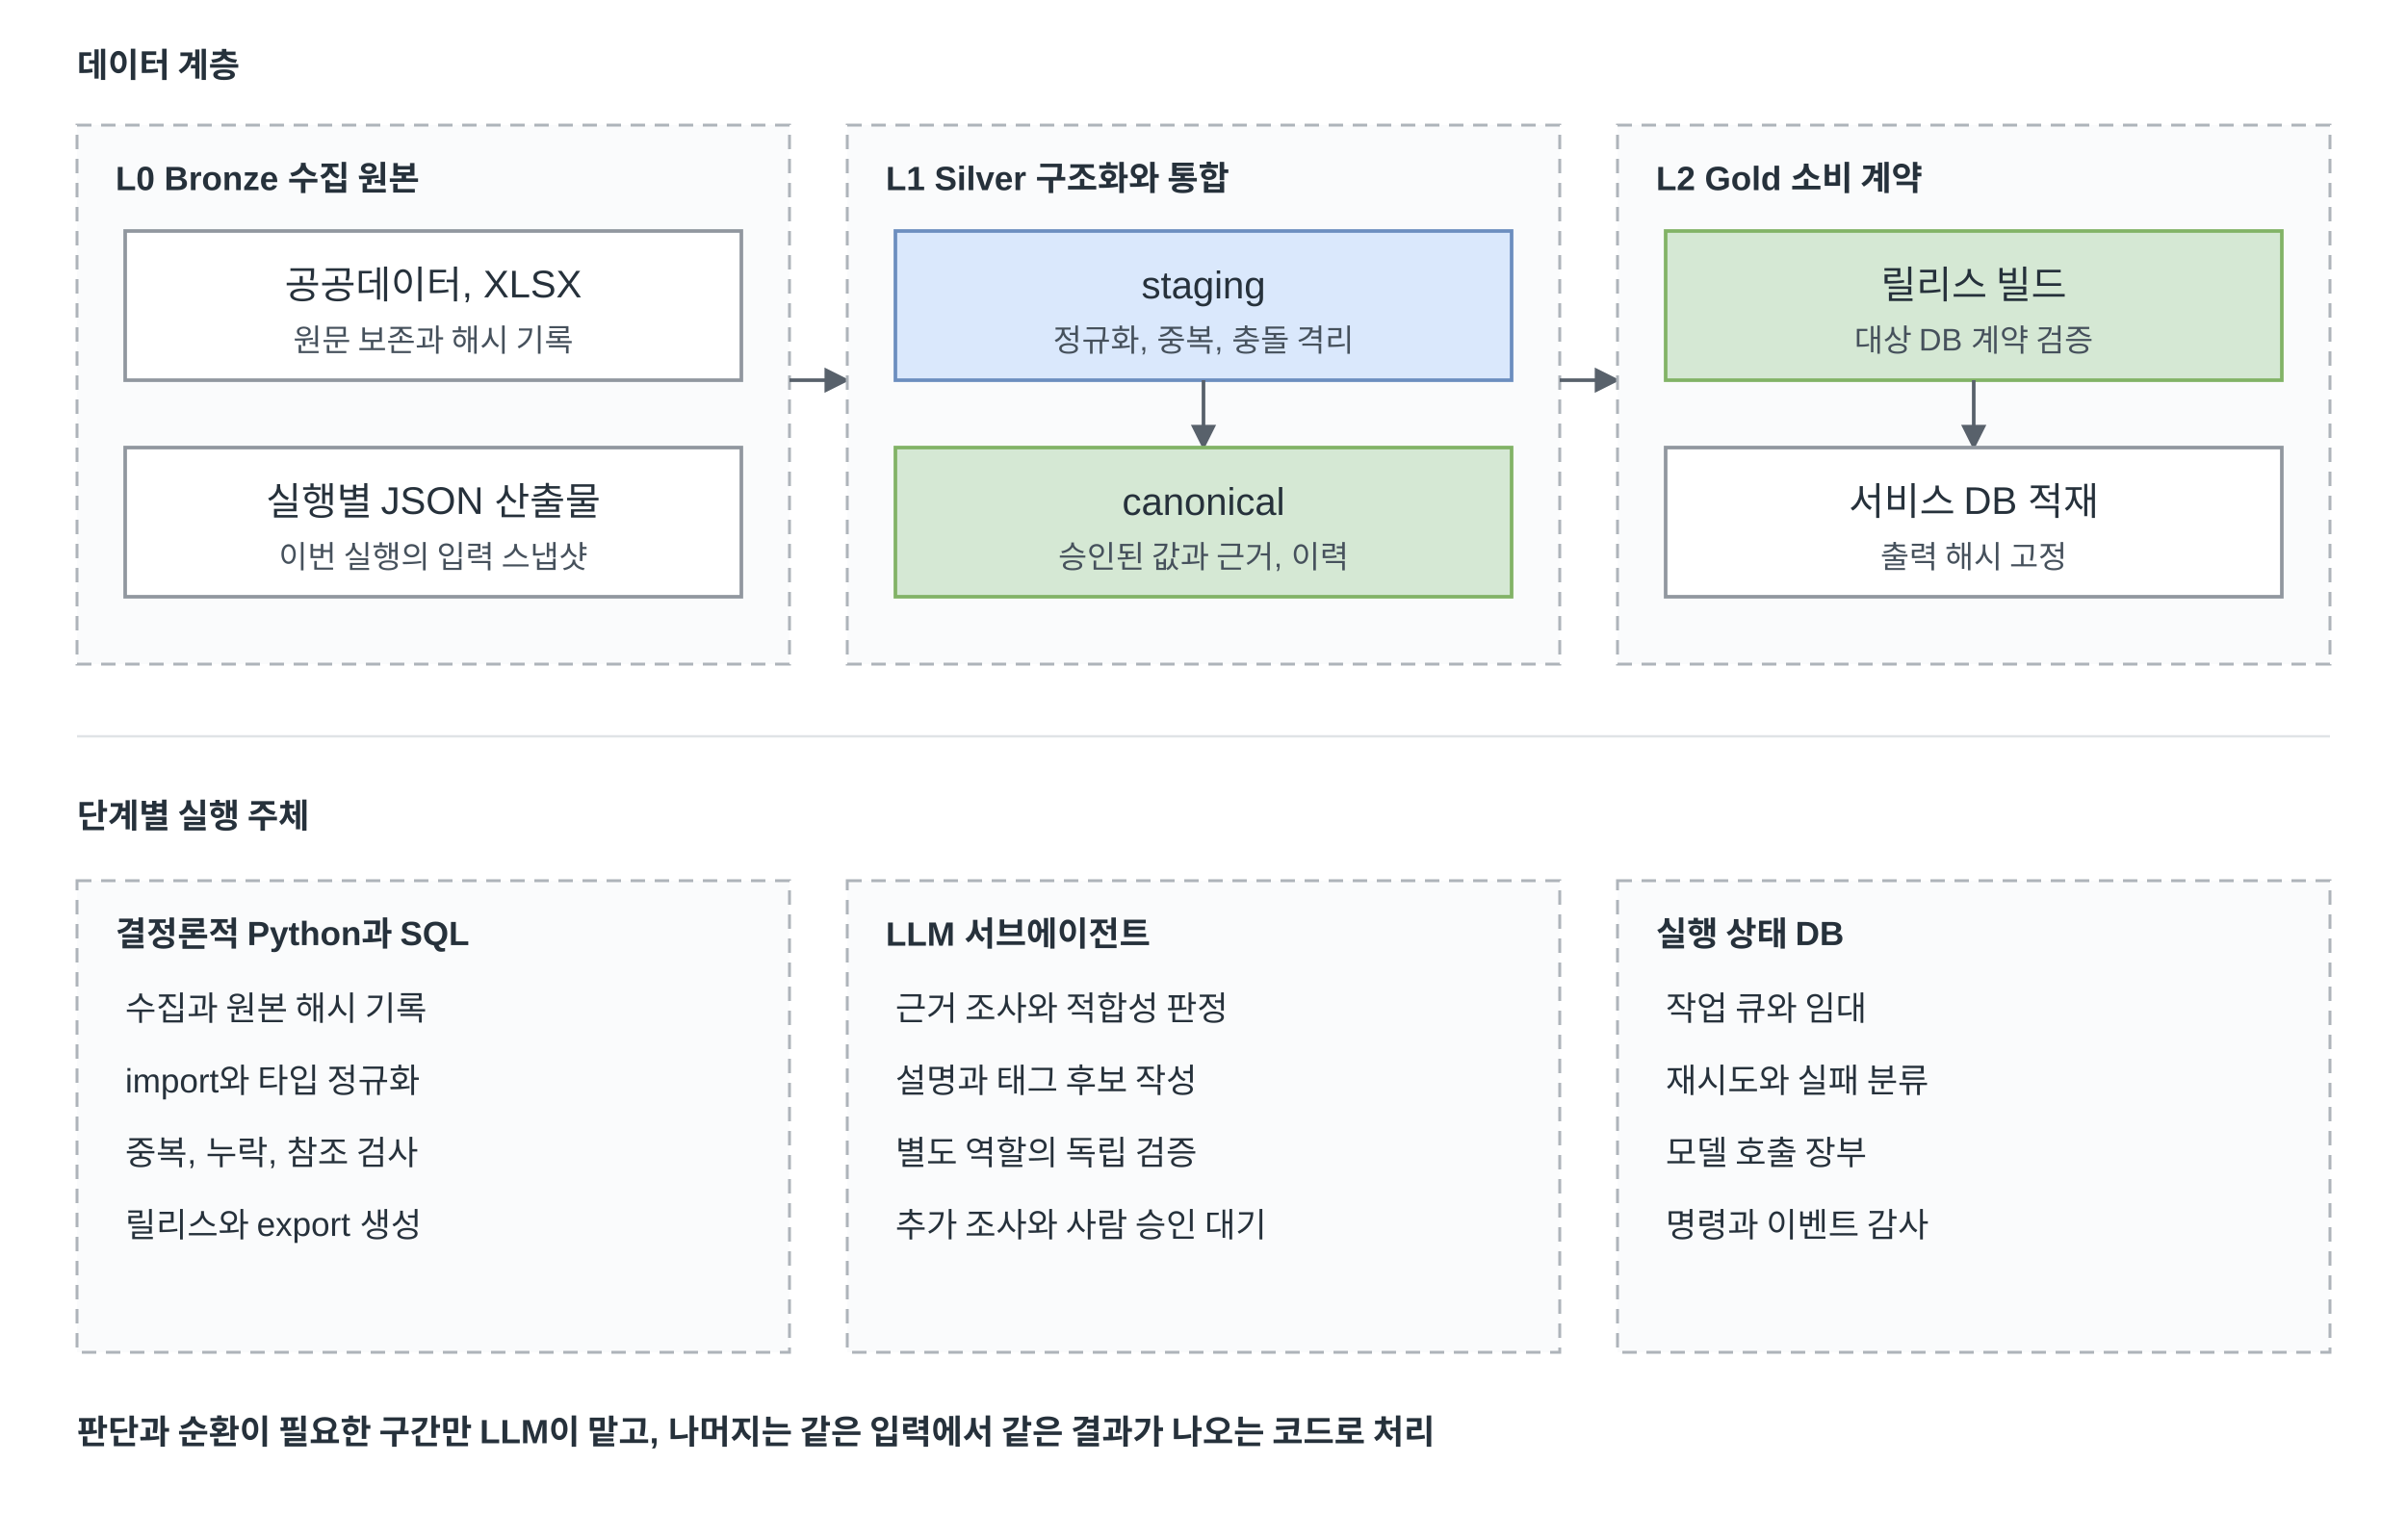
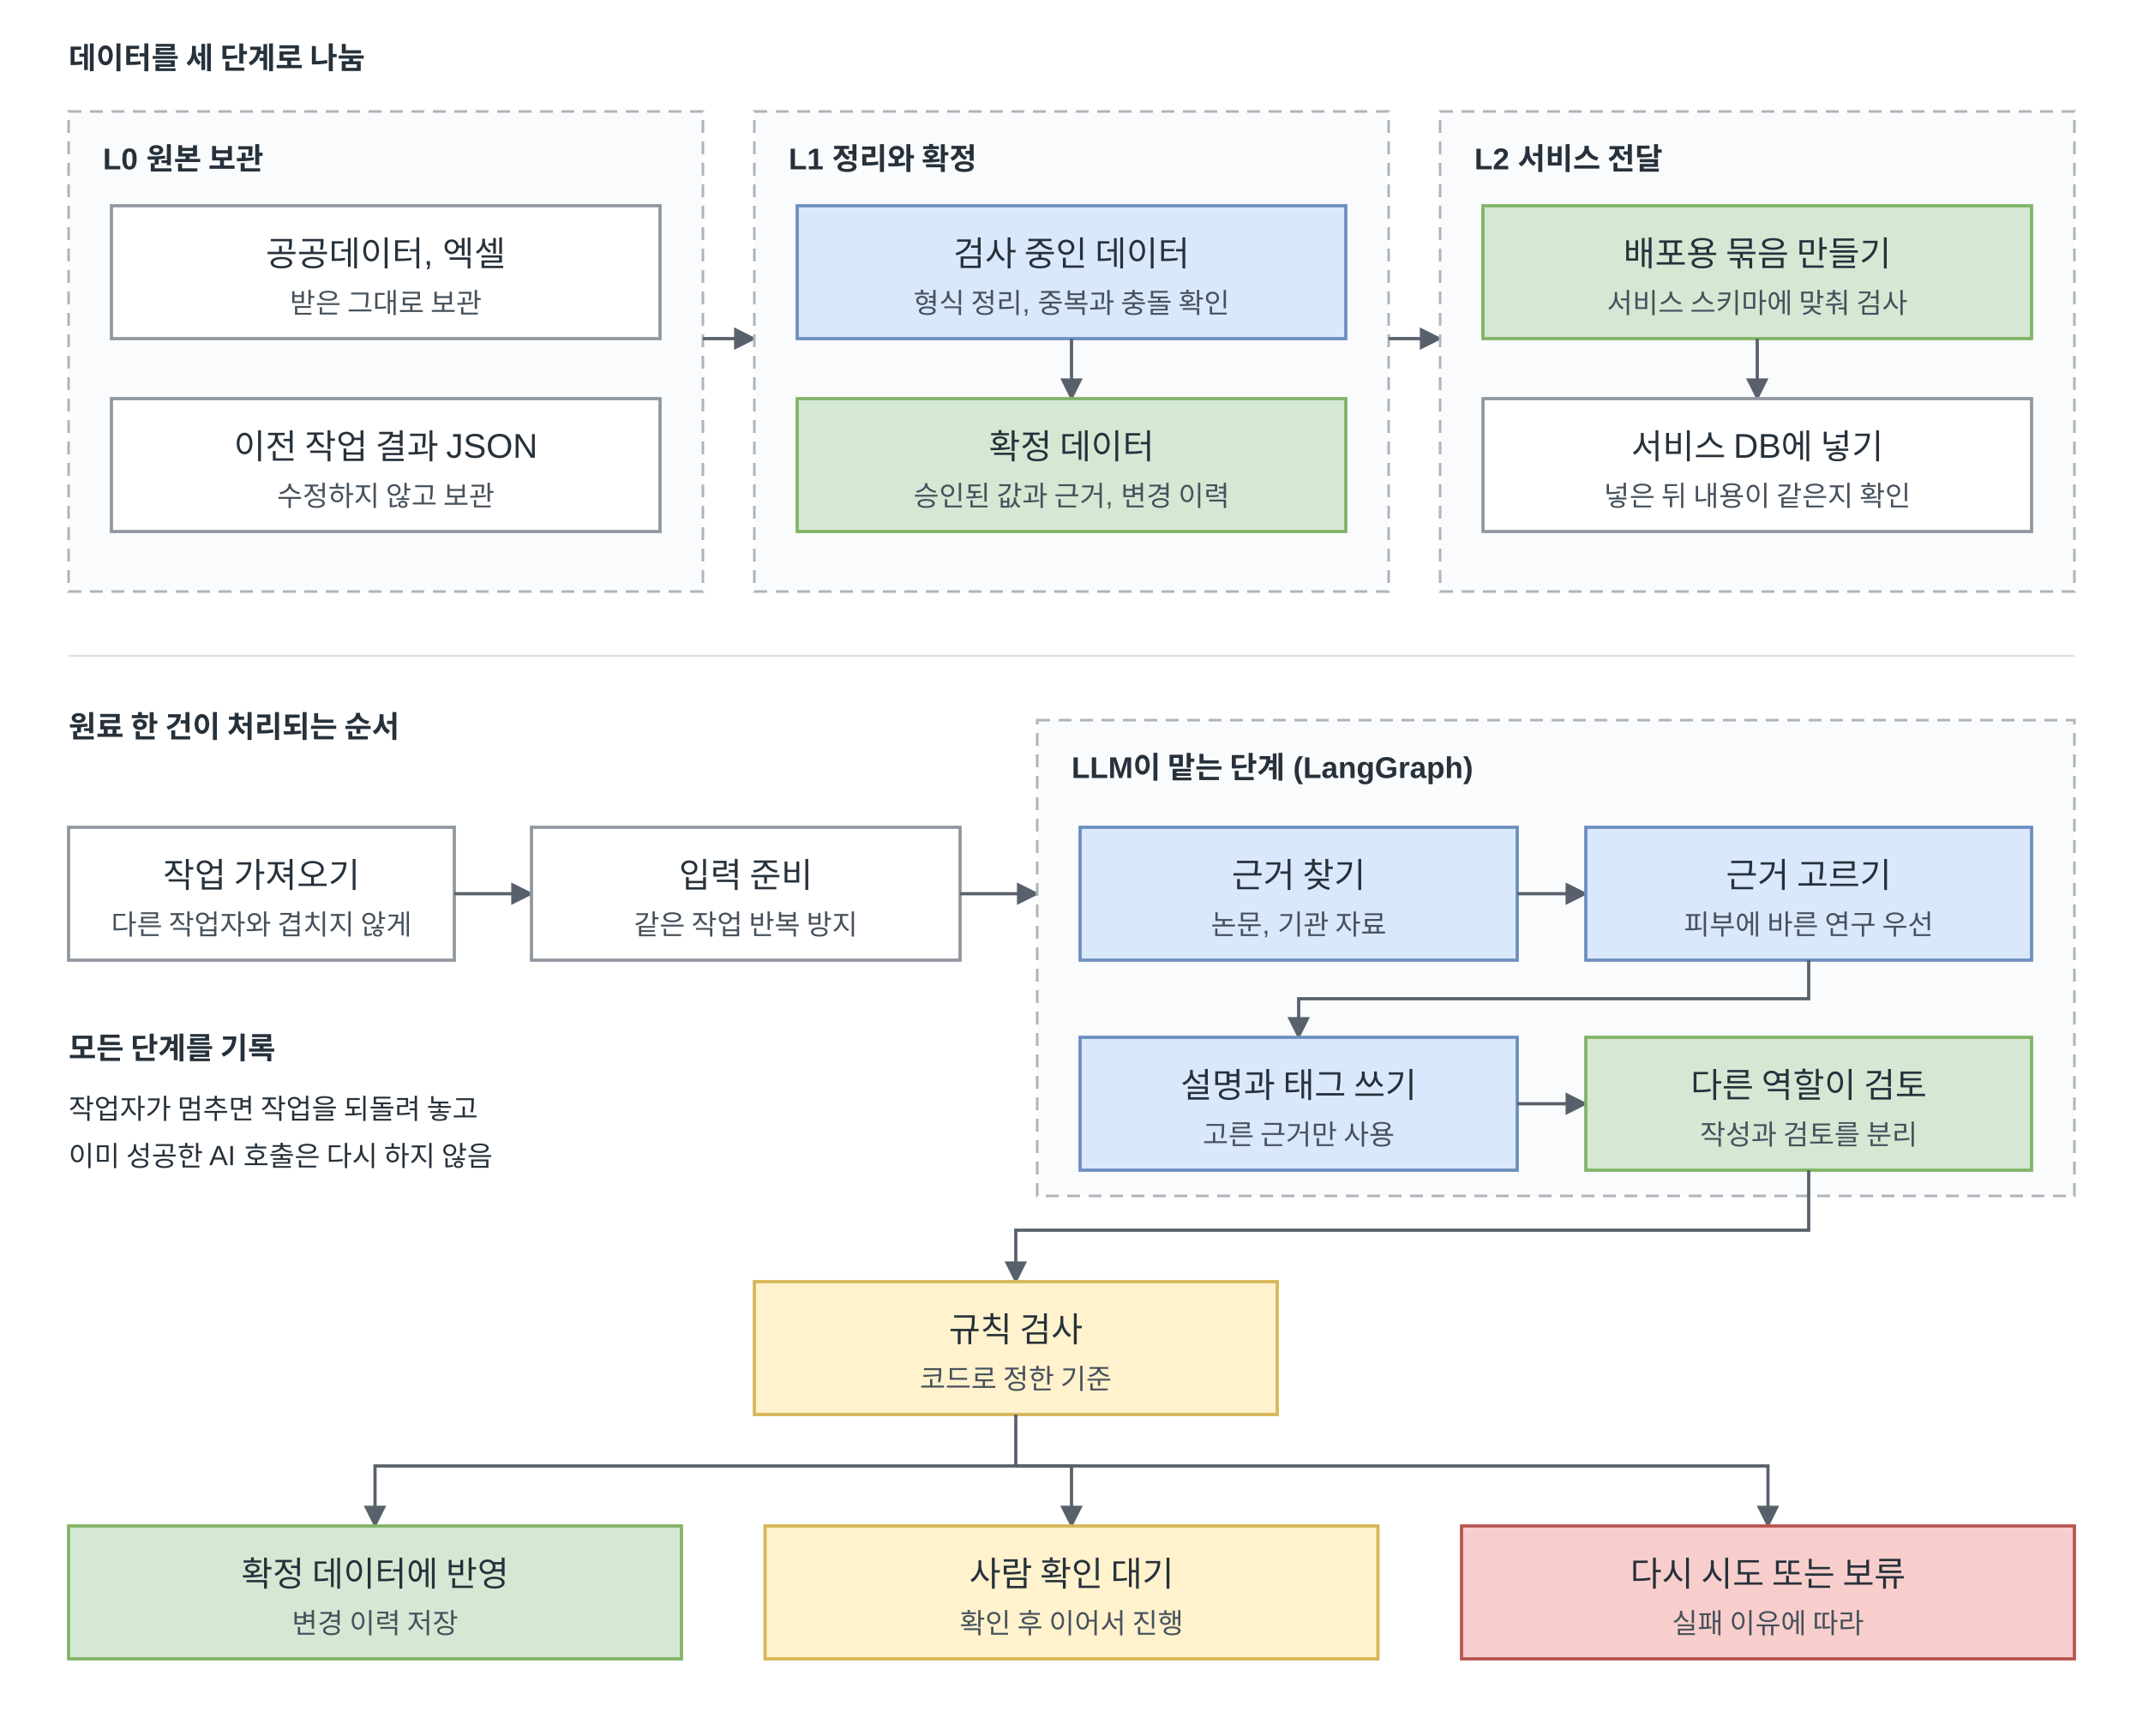
- <svg xmlns="http://www.w3.org/2000/svg" width="1000" height="640" viewBox="0 0 1000 640" role="img" font-family="Arial, Apple SD Gothic Neo, Malgun Gothic, sans-serif">
-   <rect width="1000" height="640" fill="white" />
+ <svg xmlns="http://www.w3.org/2000/svg" width="1000" height="810" viewBox="0 0 1000 810" role="img" font-family="Arial, Apple SD Gothic Neo, Malgun Gothic, sans-serif">
+   <rect width="1000" height="810" fill="white" />
  <defs>
    <marker id="arrow" viewBox="0 0 10 10" refX="9" refY="5" markerWidth="7" markerHeight="7" orient="auto">
      <path d="M0 0L10 5L0 10Z" fill="#58616b" />
    </marker>
  </defs>
-   <text x="32" y="32" font-size="14" font-weight="600" text-anchor="start" fill="#26313b">데이터 계층</text>
+   <text x="32" y="32" font-size="14" font-weight="600" text-anchor="start" fill="#26313b">데이터를 세 단계로 나눔</text>
  <rect x="32" y="52" width="296" height="224" fill="#fafbfc" stroke="#aeb4ba" stroke-width="1.2" stroke-dasharray="6 4" />
-   <text x="48" y="79" font-size="14" font-weight="600" text-anchor="start" fill="#26313b">L0 Bronze  수집 원본</text>
+   <text x="48" y="79" font-size="14" font-weight="600" text-anchor="start" fill="#26313b">L0  원본 보관</text>
  <rect x="52" y="96" width="256" height="62" fill="#ffffff" stroke="#91979f" stroke-width="1.5" />
-   <text x="180.0" y="124.0" font-size="16" font-weight="500" text-anchor="middle" fill="#26313b">공공데이터, XLSX</text>
-   <text x="180.0" y="146.0" font-size="13" font-weight="400" text-anchor="middle" fill="#46515c">원문 보존과 해시 기록</text>
+   <text x="180.0" y="124.0" font-size="16" font-weight="500" text-anchor="middle" fill="#26313b">공공데이터, 엑셀</text>
+   <text x="180.0" y="146.0" font-size="13" font-weight="400" text-anchor="middle" fill="#46515c">받은 그대로 보관</text>
  <rect x="52" y="186" width="256" height="62" fill="#ffffff" stroke="#91979f" stroke-width="1.5" />
-   <text x="180.0" y="214.0" font-size="16" font-weight="500" text-anchor="middle" fill="#26313b">실행별 JSON 산출물</text>
-   <text x="180.0" y="236.0" font-size="13" font-weight="400" text-anchor="middle" fill="#46515c">이번 실행의 입력 스냅샷</text>
+   <text x="180.0" y="214.0" font-size="16" font-weight="500" text-anchor="middle" fill="#26313b">이전 작업 결과 JSON</text>
+   <text x="180.0" y="236.0" font-size="13" font-weight="400" text-anchor="middle" fill="#46515c">수정하지 않고 보관</text>
  <path d="M328 158H352" fill="none" stroke="#58616b" stroke-width="1.5" marker-end="url(#arrow)" />
  <rect x="352" y="52" width="296" height="224" fill="#fafbfc" stroke="#aeb4ba" stroke-width="1.2" stroke-dasharray="6 4" />
-   <text x="368" y="79" font-size="14" font-weight="600" text-anchor="start" fill="#26313b">L1 Silver  구조화와 통합</text>
+   <text x="368" y="79" font-size="14" font-weight="600" text-anchor="start" fill="#26313b">L1  정리와 확정</text>
  <rect x="372" y="96" width="256" height="62" fill="#dae8fc" stroke="#6c8ebf" stroke-width="1.5" />
-   <text x="500.0" y="124.0" font-size="16" font-weight="500" text-anchor="middle" fill="#26313b">staging</text>
-   <text x="500.0" y="146.0" font-size="13" font-weight="400" text-anchor="middle" fill="#46515c">정규화, 중복, 충돌 격리</text>
+   <text x="500.0" y="124.0" font-size="16" font-weight="500" text-anchor="middle" fill="#26313b">검사 중인 데이터</text>
+   <text x="500.0" y="146.0" font-size="13" font-weight="400" text-anchor="middle" fill="#46515c">형식 정리, 중복과 충돌 확인</text>
  <path d="M500 158V186" fill="none" stroke="#58616b" stroke-width="1.5" marker-end="url(#arrow)" />
  <rect x="372" y="186" width="256" height="62" fill="#d5e8d4" stroke="#82b366" stroke-width="1.5" />
-   <text x="500.0" y="214.0" font-size="16" font-weight="500" text-anchor="middle" fill="#26313b">canonical</text>
-   <text x="500.0" y="236.0" font-size="13" font-weight="400" text-anchor="middle" fill="#46515c">승인된 값과 근거, 이력</text>
+   <text x="500.0" y="214.0" font-size="16" font-weight="500" text-anchor="middle" fill="#26313b">확정 데이터</text>
+   <text x="500.0" y="236.0" font-size="13" font-weight="400" text-anchor="middle" fill="#46515c">승인된 값과 근거, 변경 이력</text>
  <path d="M648 158H672" fill="none" stroke="#58616b" stroke-width="1.5" marker-end="url(#arrow)" />
  <rect x="672" y="52" width="296" height="224" fill="#fafbfc" stroke="#aeb4ba" stroke-width="1.2" stroke-dasharray="6 4" />
-   <text x="688" y="79" font-size="14" font-weight="600" text-anchor="start" fill="#26313b">L2 Gold  소비 계약</text>
+   <text x="688" y="79" font-size="14" font-weight="600" text-anchor="start" fill="#26313b">L2  서비스 전달</text>
  <rect x="692" y="96" width="256" height="62" fill="#d5e8d4" stroke="#82b366" stroke-width="1.5" />
-   <text x="820.0" y="124.0" font-size="16" font-weight="500" text-anchor="middle" fill="#26313b">릴리스 빌드</text>
-   <text x="820.0" y="146.0" font-size="13" font-weight="400" text-anchor="middle" fill="#46515c">대상 DB 계약 검증</text>
+   <text x="820.0" y="124.0" font-size="16" font-weight="500" text-anchor="middle" fill="#26313b">배포용 묶음 만들기</text>
+   <text x="820.0" y="146.0" font-size="13" font-weight="400" text-anchor="middle" fill="#46515c">서비스 스키마에 맞춰 검사</text>
  <path d="M820 158V186" fill="none" stroke="#58616b" stroke-width="1.5" marker-end="url(#arrow)" />
  <rect x="692" y="186" width="256" height="62" fill="#ffffff" stroke="#91979f" stroke-width="1.5" />
-   <text x="820.0" y="214.0" font-size="16" font-weight="500" text-anchor="middle" fill="#26313b">서비스 DB 적재</text>
-   <text x="820.0" y="236.0" font-size="13" font-weight="400" text-anchor="middle" fill="#46515c">출력 해시 고정</text>
+   <text x="820.0" y="214.0" font-size="16" font-weight="500" text-anchor="middle" fill="#26313b">서비스 DB에 넣기</text>
+   <text x="820.0" y="236.0" font-size="13" font-weight="400" text-anchor="middle" fill="#46515c">넣은 뒤 내용이 같은지 확인</text>
  <path d="M32 306H968" stroke="#e0e3e6" />
-   <text x="32" y="344" font-size="14" font-weight="600" text-anchor="start" fill="#26313b">단계별 실행 주체</text>
-   <rect x="32" y="366" width="296" height="196" fill="#fafbfc" stroke="#aeb4ba" stroke-width="1.2" stroke-dasharray="6 4" />
-   <text x="48" y="393" font-size="14" font-weight="600" text-anchor="start" fill="#26313b">결정론적 Python과 SQL</text>
-   <text x="52" y="424" font-size="14" font-weight="400" text-anchor="start" fill="#26313b">수집과 원본 해시 기록</text>
-   <text x="52" y="454" font-size="14" font-weight="400" text-anchor="start" fill="#26313b">import와 타입 정규화</text>
-   <text x="52" y="484" font-size="14" font-weight="400" text-anchor="start" fill="#26313b">중복, 누락, 참조 검사</text>
-   <text x="52" y="514" font-size="14" font-weight="400" text-anchor="start" fill="#26313b">릴리스와 export 생성</text>
-   <rect x="352" y="366" width="296" height="196" fill="#fafbfc" stroke="#aeb4ba" stroke-width="1.2" stroke-dasharray="6 4" />
-   <text x="368" y="393" font-size="14" font-weight="600" text-anchor="start" fill="#26313b">LLM 서브에이전트</text>
-   <text x="372" y="424" font-size="14" font-weight="400" text-anchor="start" fill="#26313b">근거 조사와 적합성 판정</text>
-   <text x="372" y="454" font-size="14" font-weight="400" text-anchor="start" fill="#26313b">설명과 태그 후보 작성</text>
-   <text x="372" y="484" font-size="14" font-weight="400" text-anchor="start" fill="#26313b">별도 역할의 독립 검증</text>
-   <text x="372" y="514" font-size="14" font-weight="400" text-anchor="start" fill="#26313b">추가 조사와 사람 승인 대기</text>
-   <rect x="672" y="366" width="296" height="196" fill="#fafbfc" stroke="#aeb4ba" stroke-width="1.2" stroke-dasharray="6 4" />
-   <text x="688" y="393" font-size="14" font-weight="600" text-anchor="start" fill="#26313b">실행 상태 DB</text>
-   <text x="692" y="424" font-size="14" font-weight="400" text-anchor="start" fill="#26313b">작업 큐와 임대</text>
-   <text x="692" y="454" font-size="14" font-weight="400" text-anchor="start" fill="#26313b">재시도와 실패 분류</text>
-   <text x="692" y="484" font-size="14" font-weight="400" text-anchor="start" fill="#26313b">모델 호출 장부</text>
-   <text x="692" y="514" font-size="14" font-weight="400" text-anchor="start" fill="#26313b">명령과 이벤트 감사</text>
-   <text x="32" y="600" font-size="14" font-weight="600" text-anchor="start" fill="#26313b">판단과 순환이 필요한 구간만 LLM이 맡고, 나머지는 같은 입력에서 같은 결과가 나오는 코드로 처리</text>
+   <text x="32" y="344" font-size="14" font-weight="600" text-anchor="start" fill="#26313b">원료 한 건이 처리되는 순서</text>
+   <rect x="32" y="386" width="180" height="62" fill="#ffffff" stroke="#91979f" stroke-width="1.5" />
+   <text x="122.0" y="414.0" font-size="16" font-weight="500" text-anchor="middle" fill="#26313b">작업 가져오기</text>
+   <text x="122.0" y="436.0" font-size="13" font-weight="400" text-anchor="middle" fill="#46515c">다른 작업자와 겹치지 않게</text>
+   <path d="M212 417H248" fill="none" stroke="#58616b" stroke-width="1.5" marker-end="url(#arrow)" />
+   <rect x="248" y="386" width="200" height="62" fill="#ffffff" stroke="#91979f" stroke-width="1.5" />
+   <text x="348.0" y="414.0" font-size="16" font-weight="500" text-anchor="middle" fill="#26313b">입력 준비</text>
+   <text x="348.0" y="436.0" font-size="13" font-weight="400" text-anchor="middle" fill="#46515c">같은 작업 반복 방지</text>
+   <path d="M448 417H484" fill="none" stroke="#58616b" stroke-width="1.5" marker-end="url(#arrow)" />
+   <rect x="484" y="336" width="484" height="222" fill="#fafbfc" stroke="#aeb4ba" stroke-width="1.2" stroke-dasharray="6 4" />
+   <text x="500" y="363" font-size="14" font-weight="600" text-anchor="start" fill="#26313b">LLM이 맡는 단계 (LangGraph)</text>
+   <rect x="504" y="386" width="204" height="62" fill="#dae8fc" stroke="#6c8ebf" stroke-width="1.5" />
+   <text x="606.0" y="414.0" font-size="16" font-weight="500" text-anchor="middle" fill="#26313b">근거 찾기</text>
+   <text x="606.0" y="436.0" font-size="13" font-weight="400" text-anchor="middle" fill="#46515c">논문, 기관 자료</text>
+   <path d="M708 417H740" fill="none" stroke="#58616b" stroke-width="1.5" marker-end="url(#arrow)" />
+   <rect x="740" y="386" width="208" height="62" fill="#dae8fc" stroke="#6c8ebf" stroke-width="1.5" />
+   <text x="844.0" y="414.0" font-size="16" font-weight="500" text-anchor="middle" fill="#26313b">근거 고르기</text>
+   <text x="844.0" y="436.0" font-size="13" font-weight="400" text-anchor="middle" fill="#46515c">피부에 바른 연구 우선</text>
+   <path d="M844 448V466H606V484" fill="none" stroke="#58616b" stroke-width="1.5" marker-end="url(#arrow)" />
+   <rect x="504" y="484" width="204" height="62" fill="#dae8fc" stroke="#6c8ebf" stroke-width="1.5" />
+   <text x="606.0" y="512.0" font-size="16" font-weight="500" text-anchor="middle" fill="#26313b">설명과 태그 쓰기</text>
+   <text x="606.0" y="534.0" font-size="13" font-weight="400" text-anchor="middle" fill="#46515c">고른 근거만 사용</text>
+   <path d="M708 515H740" fill="none" stroke="#58616b" stroke-width="1.5" marker-end="url(#arrow)" />
+   <rect x="740" y="484" width="208" height="62" fill="#d5e8d4" stroke="#82b366" stroke-width="1.5" />
+   <text x="844.0" y="512.0" font-size="16" font-weight="500" text-anchor="middle" fill="#26313b">다른 역할이 검토</text>
+   <text x="844.0" y="534.0" font-size="13" font-weight="400" text-anchor="middle" fill="#46515c">작성과 검토를 분리</text>
+   <path d="M844 546V574H474V598" fill="none" stroke="#58616b" stroke-width="1.5" marker-end="url(#arrow)" />
+   <rect x="352" y="598" width="244" height="62" fill="#fff2cc" stroke="#d6b656" stroke-width="1.5" />
+   <text x="474.0" y="626.0" font-size="16" font-weight="500" text-anchor="middle" fill="#26313b">규칙 검사</text>
+   <text x="474.0" y="648.0" font-size="13" font-weight="400" text-anchor="middle" fill="#46515c">코드로 정한 기준</text>
+   <path d="M474 660V684H175V712" fill="none" stroke="#58616b" stroke-width="1.5" marker-end="url(#arrow)" />
+   <path d="M474 684H500V712" fill="none" stroke="#58616b" stroke-width="1.5" marker-end="url(#arrow)" />
+   <path d="M474 684H825V712" fill="none" stroke="#58616b" stroke-width="1.5" marker-end="url(#arrow)" />
+   <rect x="32" y="712" width="286" height="62" fill="#d5e8d4" stroke="#82b366" stroke-width="1.5" />
+   <text x="175.0" y="740.0" font-size="16" font-weight="500" text-anchor="middle" fill="#26313b">확정 데이터에 반영</text>
+   <text x="175.0" y="762.0" font-size="13" font-weight="400" text-anchor="middle" fill="#46515c">변경 이력 저장</text>
+   <rect x="357" y="712" width="286" height="62" fill="#fff2cc" stroke="#d6b656" stroke-width="1.5" />
+   <text x="500.0" y="740.0" font-size="16" font-weight="500" text-anchor="middle" fill="#26313b">사람 확인 대기</text>
+   <text x="500.0" y="762.0" font-size="13" font-weight="400" text-anchor="middle" fill="#46515c">확인 후 이어서 진행</text>
+   <rect x="682" y="712" width="286" height="62" fill="#f8cecc" stroke="#b85450" stroke-width="1.5" />
+   <text x="825.0" y="740.0" font-size="16" font-weight="500" text-anchor="middle" fill="#26313b">다시 시도 또는 보류</text>
+   <text x="825.0" y="762.0" font-size="13" font-weight="400" text-anchor="middle" fill="#46515c">실패 이유에 따라</text>
+   <text x="32" y="494" font-size="14" font-weight="600" text-anchor="start" fill="#26313b">모든 단계를 기록</text>
+   <text x="32" y="522" font-size="13" font-weight="400" text-anchor="start" fill="#26313b">작업자가 멈추면 작업을 되돌려 놓고</text>
+   <text x="32" y="544" font-size="13" font-weight="400" text-anchor="start" fill="#26313b">이미 성공한 AI 호출은 다시 하지 않음</text>
</svg>
